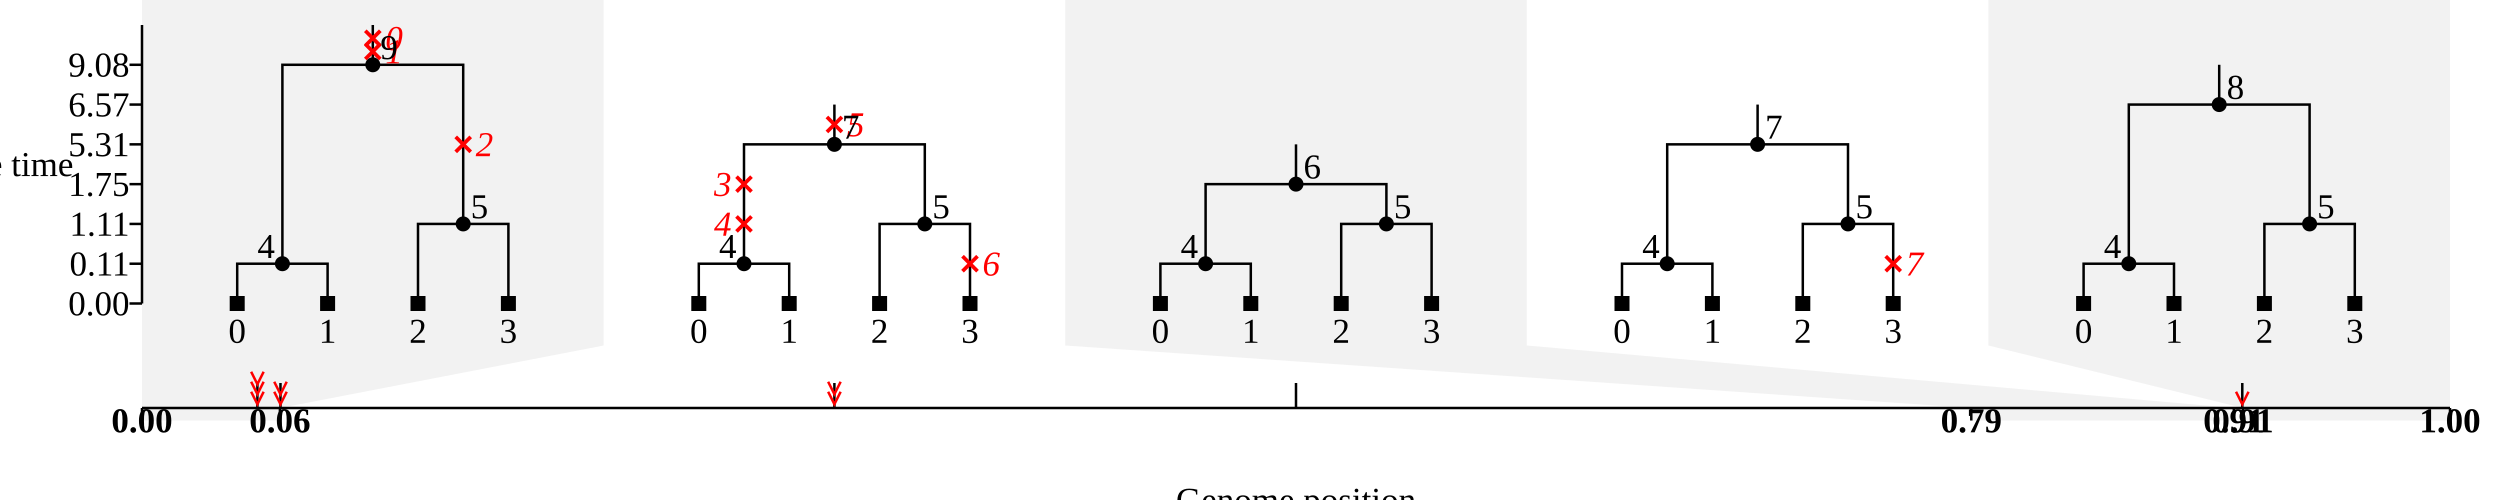
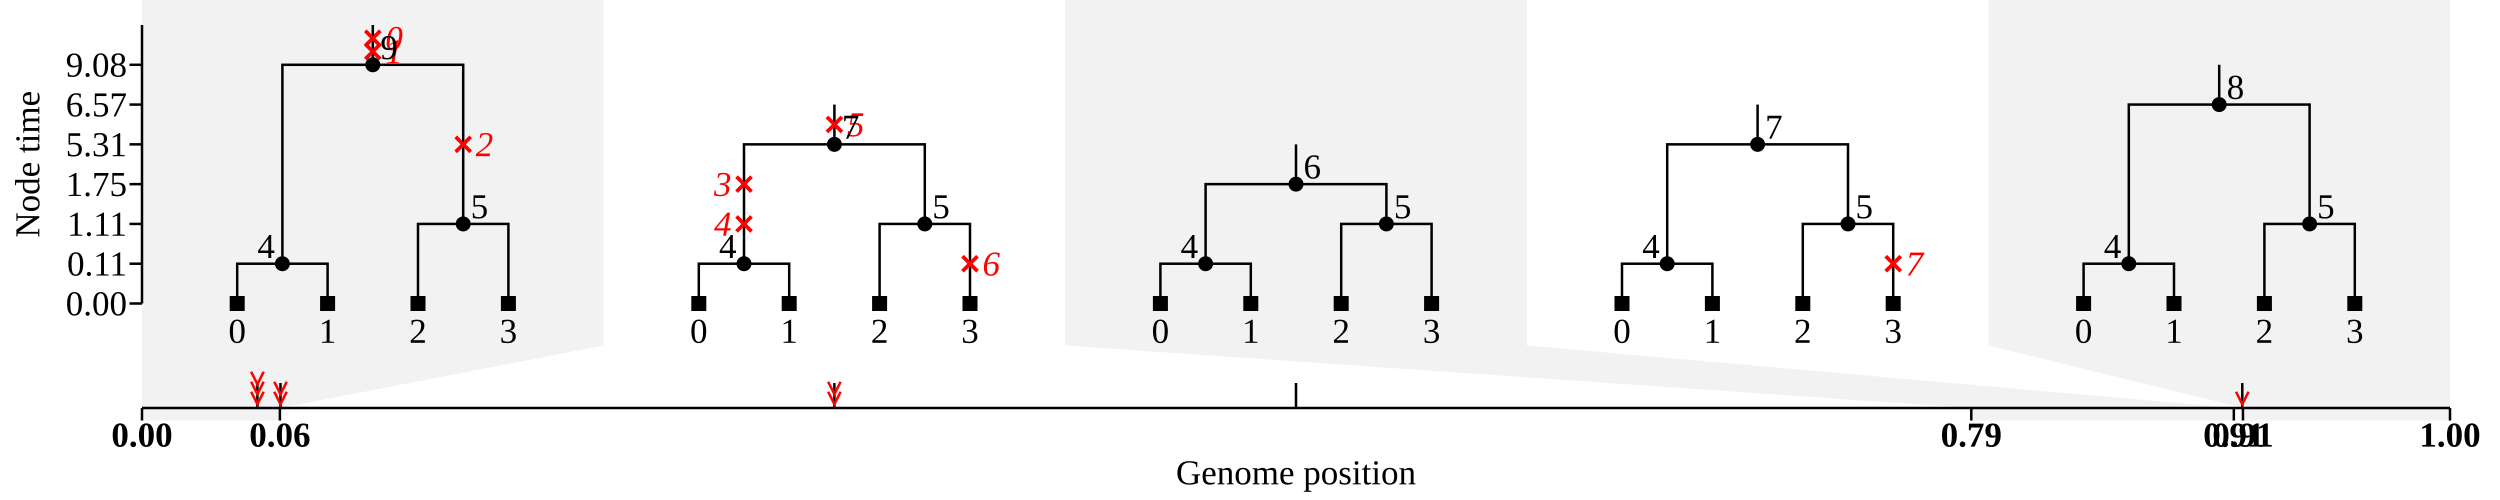
<svg xmlns="http://www.w3.org/2000/svg" baseProfile="full" height="200" version="1.1" width="1000">
  <defs>
-     <style type="text/css">.background path {fill: #808080; fill-opacity:0}.background path:nth-child(odd) {fill-opacity:.1}.axes {font-size: 14px}.x-axis .tick .lab {font-weight: bold}.axes, .tree {font-size: 14px; text-anchor:middle}.y-axis line.grid {stroke: #FAFAFA}.y-axis &gt; .lab text {transform: translateX(0.8em) rotate(-90deg)}.x-axis .tick g {transform: translateY(0.9em)}.x-axis &gt; .lab text {transform: translateY(-0.8em)}.axes line, .edge {stroke:black; fill:none}.node &gt; .sym {fill: black; stroke: none}.site &gt; .sym {stroke: black}.mut text {fill: red; font-style: italic}.mut.extra text {fill: hotpink}.mut line {fill: none; stroke: none}.mut .sym {fill: none; stroke: red}.mut.extra .sym {stroke: hotpink}.node .mut .sym {stroke-width: 1.5px}.tree text, .tree-sequence text {dominant-baseline: central}.plotbox .lab.lft {text-anchor: end}.plotbox .lab.rgt {text-anchor: start}</style>
+     <style type="text/css">.background path {fill: #808080; fill-opacity: 0}.background path:nth-child(odd) {fill-opacity: .1}.axes {font-size: 14px}.x-axis .tick .lab {font-weight: bold; dominant-baseline: hanging}.axes, .tree {font-size: 14px; text-anchor: middle}.axes line, .edge {stroke: black; fill: none}.y-axis .grid {stroke: #FAFAFA}.node &gt; .sym {fill: black; stroke: none}.site &gt; .sym {stroke: black}.mut text {fill: red; font-style: italic}.mut.extra text {fill: hotpink}.mut line {fill: none; stroke: none}.mut .sym {fill: none; stroke: red}.mut.extra .sym {stroke: hotpink}.node .mut .sym {stroke-width: 1.5px}.tree text, .tree-sequence text {dominant-baseline: central}.plotbox .lab.lft {text-anchor: end}.plotbox .lab.rgt {text-anchor: start}</style>
  </defs>
  <g class="tree-sequence">
    <g class="background">
      <path d="M56.8,0 l184.64,0 l0,138.2 l-129.477,25 l0,5 l-55.163,0 l0,-5 l0,-25 l0,-138.2z" />
      <path d="M241.44,0 l184.64,0 l0,138.2 l362.436,25 l0,5 l-676.552,0 l0,-5 l129.477,-25 l0,-138.2z" />
      <path d="M426.08,0 l184.64,0 l0,138.2 l282.817,25 l0,5 l-105.022,0 l0,-5 l-362.436,-25 l0,-138.2z" />
      <path d="M610.72,0 l184.64,0 l0,138.2 l101.824,25 l0,5 l-3.646,0 l0,-5 l-282.817,-25 l0,-138.2z" />
      <path d="M795.36,0 l184.64,0 l0,138.2 l0,25 l0,5 l-82.816,0 l0,-5 l-101.824,-25 l0,-138.2z" />
    </g>
    <g class="axes">
      <g class="x-axis">
-         <g class="lab" transform="translate(518.4,200)">
-           <text text-anchor="middle">Genome position</text>
+         <g transform="translate(518.4,200)">
+           <text class="lab" text-anchor="middle" transform="translate(0 -11)">Genome position</text>
        </g>
        <line x1="56.8" x2="980" y1="163.2" y2="163.2" />
-         <g class="tick" transform="translate(56.8 163.2)">
-           <line x1="0" x2="0" y1="0" y2="5" />
-           <g class="lab" transform="translate(0,5)">
-             <text>0.00</text>
-           </g>
-         </g>
-         <g class="tick" transform="translate(111.963 163.2)">
-           <line x1="0" x2="0" y1="0" y2="5" />
-           <g class="lab" transform="translate(0,5)">
-             <text>0.06</text>
-           </g>
-         </g>
-         <g class="tick" transform="translate(788.516 163.2)">
-           <line x1="0" x2="0" y1="0" y2="5" />
-           <g class="lab" transform="translate(0,5)">
-             <text>0.79</text>
-           </g>
-         </g>
-         <g class="tick" transform="translate(893.537 163.2)">
-           <line x1="0" x2="0" y1="0" y2="5" />
-           <g class="lab" transform="translate(0,5)">
-             <text>0.91</text>
-           </g>
-         </g>
-         <g class="tick" transform="translate(897.184 163.2)">
-           <line x1="0" x2="0" y1="0" y2="5" />
-           <g class="lab" transform="translate(0,5)">
-             <text>0.91</text>
-           </g>
-         </g>
-         <g class="tick" transform="translate(980 163.2)">
-           <line x1="0" x2="0" y1="0" y2="5" />
-           <g class="lab" transform="translate(0,5)">
-             <text>1.00</text>
+         <g class="ticks">
+           <g class="tick" transform="translate(56.8 163.2)">
+             <line x1="0" x2="0" y1="0" y2="5" />
+             <g transform="translate(0,6)">
+               <text class="lab">0.00</text>
+             </g>
+           </g>
+           <g class="tick" transform="translate(111.963 163.2)">
+             <line x1="0" x2="0" y1="0" y2="5" />
+             <g transform="translate(0,6)">
+               <text class="lab">0.06</text>
+             </g>
+           </g>
+           <g class="tick" transform="translate(788.516 163.2)">
+             <line x1="0" x2="0" y1="0" y2="5" />
+             <g transform="translate(0,6)">
+               <text class="lab">0.79</text>
+             </g>
+           </g>
+           <g class="tick" transform="translate(893.537 163.2)">
+             <line x1="0" x2="0" y1="0" y2="5" />
+             <g transform="translate(0,6)">
+               <text class="lab">0.91</text>
+             </g>
+           </g>
+           <g class="tick" transform="translate(897.184 163.2)">
+             <line x1="0" x2="0" y1="0" y2="5" />
+             <g transform="translate(0,6)">
+               <text class="lab">0.91</text>
+             </g>
+           </g>
+           <g class="tick" transform="translate(980 163.2)">
+             <line x1="0" x2="0" y1="0" y2="5" />
+             <g transform="translate(0,6)">
+               <text class="lab">1.00</text>
+             </g>
          </g>
        </g>
        <g class="site s0" transform="translate(102.96 163.2)">
          <line class="sym" x1="0" x2="0" y1="0" y2="-10" />
          <g class="mut m2">
            <polyline class="sym" points="2.5,-6.5 0,-1.5 -2.5,-6.5" />
          </g>
          <g class="mut m1">
            <polyline class="sym" points="2.5,-10.5 0,-5.5 -2.5,-10.5" />
          </g>
          <g class="mut m0">
            <polyline class="sym" points="2.5,-14.5 0,-9.5 -2.5,-14.5" />
          </g>
        </g>
        <g class="site s1" transform="translate(112.192 163.2)">
          <line class="sym" x1="0" x2="0" y1="0" y2="-10" />
          <g class="mut m4">
            <polyline class="sym" points="2.5,-6.5 0,-1.5 -2.5,-6.5" />
          </g>
          <g class="mut m3">
            <polyline class="sym" points="2.5,-10.5 0,-5.5 -2.5,-10.5" />
          </g>
        </g>
        <g class="site s2" transform="translate(333.76 163.2)">
          <line class="sym" x1="0" x2="0" y1="0" y2="-10" />
          <g class="mut m6">
            <polyline class="sym" points="2.5,-6.5 0,-1.5 -2.5,-6.5" />
          </g>
          <g class="mut m5">
            <polyline class="sym" points="2.5,-10.5 0,-5.5 -2.5,-10.5" />
          </g>
        </g>
        <g class="site s3" transform="translate(518.4 163.2)">
          <line class="sym" x1="0" x2="0" y1="0" y2="-10" />
        </g>
        <g class="site s4" transform="translate(896.912 163.2)">
          <line class="sym" x1="0" x2="0" y1="0" y2="-10" />
          <g class="mut m7">
            <polyline class="sym" points="2.5,-6.5 0,-1.5 -2.5,-6.5" />
          </g>
        </g>
      </g>
      <g class="y-axis">
-         <g class="lab" transform="translate(0,65.7)">
-           <text text-anchor="middle">Node time</text>
+         <g transform="translate(0,65.7)">
+           <text class="lab" text-anchor="middle" transform="translate(11) rotate(-90)">Node time</text>
        </g>
        <line x1="56.8" x2="56.8" y1="121.4" y2="10" />
-         <g class="tick" transform="translate(56.8 121.4)">
-           <line x1="0" x2="-5" y1="0" y2="0" />
-           <g class="lab" transform="translate(-5,0)">
-             <text text-anchor="end">0.00</text>
-           </g>
-         </g>
-         <g class="tick" transform="translate(56.8 105.486)">
-           <line x1="0" x2="-5" y1="0" y2="0" />
-           <g class="lab" transform="translate(-5,0)">
-             <text text-anchor="end">0.11</text>
-           </g>
-         </g>
-         <g class="tick" transform="translate(56.8 89.5714)">
-           <line x1="0" x2="-5" y1="0" y2="0" />
-           <g class="lab" transform="translate(-5,0)">
-             <text text-anchor="end">1.11</text>
-           </g>
-         </g>
-         <g class="tick" transform="translate(56.8 73.6571)">
-           <line x1="0" x2="-5" y1="0" y2="0" />
-           <g class="lab" transform="translate(-5,0)">
-             <text text-anchor="end">1.75</text>
-           </g>
-         </g>
-         <g class="tick" transform="translate(56.8 57.7429)">
-           <line x1="0" x2="-5" y1="0" y2="0" />
-           <g class="lab" transform="translate(-5,0)">
-             <text text-anchor="end">5.31</text>
-           </g>
-         </g>
-         <g class="tick" transform="translate(56.8 41.8286)">
-           <line x1="0" x2="-5" y1="0" y2="0" />
-           <g class="lab" transform="translate(-5,0)">
-             <text text-anchor="end">6.57</text>
-           </g>
-         </g>
-         <g class="tick" transform="translate(56.8 25.9143)">
-           <line x1="0" x2="-5" y1="0" y2="0" />
-           <g class="lab" transform="translate(-5,0)">
-             <text text-anchor="end">9.08</text>
+         <g class="ticks">
+           <g class="tick" transform="translate(56.8 121.4)">
+             <line x1="0" x2="-5" y1="0" y2="0" />
+             <g transform="translate(-6,0)">
+               <text class="lab" text-anchor="end">0.00</text>
+             </g>
+           </g>
+           <g class="tick" transform="translate(56.8 105.486)">
+             <line x1="0" x2="-5" y1="0" y2="0" />
+             <g transform="translate(-6,0)">
+               <text class="lab" text-anchor="end">0.11</text>
+             </g>
+           </g>
+           <g class="tick" transform="translate(56.8 89.5714)">
+             <line x1="0" x2="-5" y1="0" y2="0" />
+             <g transform="translate(-6,0)">
+               <text class="lab" text-anchor="end">1.11</text>
+             </g>
+           </g>
+           <g class="tick" transform="translate(56.8 73.6571)">
+             <line x1="0" x2="-5" y1="0" y2="0" />
+             <g transform="translate(-6,0)">
+               <text class="lab" text-anchor="end">1.75</text>
+             </g>
+           </g>
+           <g class="tick" transform="translate(56.8 57.7429)">
+             <line x1="0" x2="-5" y1="0" y2="0" />
+             <g transform="translate(-6,0)">
+               <text class="lab" text-anchor="end">5.31</text>
+             </g>
+           </g>
+           <g class="tick" transform="translate(56.8 41.8286)">
+             <line x1="0" x2="-5" y1="0" y2="0" />
+             <g transform="translate(-6,0)">
+               <text class="lab" text-anchor="end">6.57</text>
+             </g>
+           </g>
+           <g class="tick" transform="translate(56.8 25.9143)">
+             <line x1="0" x2="-5" y1="0" y2="0" />
+             <g transform="translate(-6,0)">
+               <text class="lab" text-anchor="end">9.08</text>
+             </g>
          </g>
        </g>
      </g>
    </g>
    <g class="plotbox trees">
      <g class="tree t0" transform="translate(56.8 0)">
        <g class="plotbox">
-           <g class="m0 m1 node n9 p0 root s0" transform="translate(92.32 25.9143)">
-             <g class="a9 node n4 p0" transform="translate(-36.16 79.5714)">
+           <g class="c2 m0 m1 node n9 p0 root s0" transform="translate(92.32 25.9143)">
+             <g class="a9 c2 node n4 p0" transform="translate(-36.16 79.5714)">
              <g class="a4 leaf node n0 p0 sample" transform="translate(-18.08 15.9143)">
                <path class="edge" d="M 0 0 V -15.914 H 18.08" />
                <rect class="sym" height="6" width="6" x="-3" y="-3" />
                <text class="lab" transform="translate(0 11)">0</text>
              </g>
              <g class="a4 leaf node n1 p0 sample" transform="translate(18.08 15.9143)">
                <path class="edge" d="M 0 0 V -15.914 H -18.08" />
                <rect class="sym" height="6" width="6" x="-3" y="-3" />
                <text class="lab" transform="translate(0 11)">1</text>
              </g>
              <path class="edge" d="M 0 0 V -79.571 H 36.16" />
              <circle class="sym" cx="0" cy="0" r="3" />
              <text class="lab lft" transform="translate(-3 -7.0)">4</text>
            </g>
-             <g class="a9 m2 node n5 p0 s0" transform="translate(36.16 63.6571)">
+             <g class="a9 c2 m2 node n5 p0 s0" transform="translate(36.16 63.6571)">
              <g class="a5 leaf node n2 p0 sample" transform="translate(-18.08 31.8286)">
                <path class="edge" d="M 0 0 V -31.829 H 18.08" />
                <rect class="sym" height="6" width="6" x="-3" y="-3" />
                <text class="lab" transform="translate(0 11)">2</text>
              </g>
              <g class="a5 leaf node n3 p0 sample" transform="translate(18.08 31.8286)">
                <path class="edge" d="M 0 0 V -31.829 H -18.08" />
                <rect class="sym" height="6" width="6" x="-3" y="-3" />
                <text class="lab" transform="translate(0 11)">3</text>
              </g>
              <path class="edge" d="M 0 0 V -63.657 H -36.16" />
              <g class="mut m2 s0 unknown_time" transform="translate(0 -31.8286)">
                <line x1="0" x2="0" y1="0" y2="31.829" />
                <path class="sym" d="M -3,-3 l 6,6 M -3,3 l 6,-6" />
                <text class="lab rgt" transform="translate(5 0)">2</text>
              </g>
              <circle class="sym" cx="0" cy="0" r="3" />
              <text class="lab rgt" transform="translate(3 -7.0)">5</text>
            </g>
            <path class="edge" d="M 0 0 V -15.914 H 0" />
            <g class="mut m0 s0 unknown_time" transform="translate(0 -10.6095)">
              <line x1="0" x2="0" y1="0" y2="10.61" />
              <path class="sym" d="M -3,-3 l 6,6 M -3,3 l 6,-6" />
              <text class="lab rgt" transform="translate(5 0)">0</text>
            </g>
            <g class="mut m1 s0 unknown_time" transform="translate(0 -5.30476)">
              <line x1="0" x2="0" y1="0" y2="5.305" />
              <path class="sym" d="M -3,-3 l 6,6 M -3,3 l 6,-6" />
              <text class="lab rgt" transform="translate(5 0)">1</text>
            </g>
            <circle class="sym" cx="0" cy="0" r="3" />
            <text class="lab rgt" transform="translate(3 -7.0)">9</text>
          </g>
        </g>
      </g>
      <g class="tree t1" transform="translate(241.44 0)">
        <g class="plotbox">
-           <g class="m5 node n7 p0 root s2" transform="translate(92.32 57.7429)">
-             <g class="a7 m3 m4 node n4 p0 s1" transform="translate(-36.16 47.7429)">
+           <g class="c2 m5 node n7 p0 root s2" transform="translate(92.32 57.7429)">
+             <g class="a7 c2 m3 m4 node n4 p0 s1" transform="translate(-36.16 47.7429)">
              <g class="a4 leaf node n0 p0 sample" transform="translate(-18.08 15.9143)">
                <path class="edge" d="M 0 0 V -15.914 H 18.08" />
                <rect class="sym" height="6" width="6" x="-3" y="-3" />
                <text class="lab" transform="translate(0 11)">0</text>
              </g>
              <g class="a4 leaf node n1 p0 sample" transform="translate(18.08 15.9143)">
                <path class="edge" d="M 0 0 V -15.914 H -18.08" />
                <rect class="sym" height="6" width="6" x="-3" y="-3" />
                <text class="lab" transform="translate(0 11)">1</text>
              </g>
              <path class="edge" d="M 0 0 V -47.743 H 36.16" />
              <g class="mut m3 s1 unknown_time" transform="translate(0 -31.8286)">
                <line x1="0" x2="0" y1="0" y2="31.829" />
                <path class="sym" d="M -3,-3 l 6,6 M -3,3 l 6,-6" />
                <text class="lab lft" transform="translate(-5 0)">3</text>
              </g>
              <g class="mut m4 s1 unknown_time" transform="translate(0 -15.9143)">
                <line x1="0" x2="0" y1="0" y2="15.914" />
                <path class="sym" d="M -3,-3 l 6,6 M -3,3 l 6,-6" />
                <text class="lab lft" transform="translate(-5 0)">4</text>
              </g>
              <circle class="sym" cx="0" cy="0" r="3" />
              <text class="lab lft" transform="translate(-3 -7.0)">4</text>
            </g>
-             <g class="a7 node n5 p0" transform="translate(36.16 31.8286)">
+             <g class="a7 c2 node n5 p0" transform="translate(36.16 31.8286)">
              <g class="a5 leaf node n2 p0 sample" transform="translate(-18.08 31.8286)">
                <path class="edge" d="M 0 0 V -31.829 H 18.08" />
                <rect class="sym" height="6" width="6" x="-3" y="-3" />
                <text class="lab" transform="translate(0 11)">2</text>
              </g>
              <g class="a5 leaf m6 node n3 p0 s2 sample" transform="translate(18.08 31.8286)">
                <path class="edge" d="M 0 0 V -31.829 H -18.08" />
                <g class="mut m6 s2 unknown_time" transform="translate(0 -15.9143)">
                  <line x1="0" x2="0" y1="0" y2="15.914" />
                  <path class="sym" d="M -3,-3 l 6,6 M -3,3 l 6,-6" />
                  <text class="lab rgt" transform="translate(5 0)">6</text>
                </g>
                <rect class="sym" height="6" width="6" x="-3" y="-3" />
                <text class="lab" transform="translate(0 11)">3</text>
              </g>
              <path class="edge" d="M 0 0 V -31.829 H -36.16" />
              <circle class="sym" cx="0" cy="0" r="3" />
              <text class="lab rgt" transform="translate(3 -7.0)">5</text>
            </g>
            <path class="edge" d="M 0 0 V -15.914 H 0" />
            <g class="mut m5 s2 unknown_time" transform="translate(0 -7.95714)">
              <line x1="0" x2="0" y1="0" y2="7.957" />
              <path class="sym" d="M -3,-3 l 6,6 M -3,3 l 6,-6" />
              <text class="lab rgt" transform="translate(5 0)">5</text>
            </g>
            <circle class="sym" cx="0" cy="0" r="3" />
            <text class="lab rgt" transform="translate(3 -7.0)">7</text>
          </g>
        </g>
      </g>
      <g class="tree t2" transform="translate(426.08 0)">
        <g class="plotbox">
-           <g class="node n6 p0 root" transform="translate(92.32 73.6571)">
-             <g class="a6 node n4 p0" transform="translate(-36.16 31.8286)">
+           <g class="c2 node n6 p0 root" transform="translate(92.32 73.6571)">
+             <g class="a6 c2 node n4 p0" transform="translate(-36.16 31.8286)">
              <g class="a4 leaf node n0 p0 sample" transform="translate(-18.08 15.9143)">
                <path class="edge" d="M 0 0 V -15.914 H 18.08" />
                <rect class="sym" height="6" width="6" x="-3" y="-3" />
                <text class="lab" transform="translate(0 11)">0</text>
              </g>
              <g class="a4 leaf node n1 p0 sample" transform="translate(18.08 15.9143)">
                <path class="edge" d="M 0 0 V -15.914 H -18.08" />
                <rect class="sym" height="6" width="6" x="-3" y="-3" />
                <text class="lab" transform="translate(0 11)">1</text>
              </g>
              <path class="edge" d="M 0 0 V -31.829 H 36.16" />
              <circle class="sym" cx="0" cy="0" r="3" />
              <text class="lab lft" transform="translate(-3 -7.0)">4</text>
            </g>
-             <g class="a6 node n5 p0" transform="translate(36.16 15.9143)">
+             <g class="a6 c2 node n5 p0" transform="translate(36.16 15.9143)">
              <g class="a5 leaf node n2 p0 sample" transform="translate(-18.08 31.8286)">
                <path class="edge" d="M 0 0 V -31.829 H 18.08" />
                <rect class="sym" height="6" width="6" x="-3" y="-3" />
                <text class="lab" transform="translate(0 11)">2</text>
              </g>
              <g class="a5 leaf node n3 p0 sample" transform="translate(18.08 31.8286)">
                <path class="edge" d="M 0 0 V -31.829 H -18.08" />
                <rect class="sym" height="6" width="6" x="-3" y="-3" />
                <text class="lab" transform="translate(0 11)">3</text>
              </g>
              <path class="edge" d="M 0 0 V -15.914 H -36.16" />
              <circle class="sym" cx="0" cy="0" r="3" />
              <text class="lab rgt" transform="translate(3 -7.0)">5</text>
            </g>
            <path class="edge" d="M 0 0 V -15.914 H 0" />
            <circle class="sym" cx="0" cy="0" r="3" />
            <text class="lab rgt" transform="translate(3 -7.0)">6</text>
          </g>
        </g>
      </g>
      <g class="tree t3" transform="translate(610.72 0)">
        <g class="plotbox">
-           <g class="node n7 p0 root" transform="translate(92.32 57.7429)">
-             <g class="a7 node n4 p0" transform="translate(-36.16 47.7429)">
+           <g class="c2 node n7 p0 root" transform="translate(92.32 57.7429)">
+             <g class="a7 c2 node n4 p0" transform="translate(-36.16 47.7429)">
              <g class="a4 leaf node n0 p0 sample" transform="translate(-18.08 15.9143)">
                <path class="edge" d="M 0 0 V -15.914 H 18.08" />
                <rect class="sym" height="6" width="6" x="-3" y="-3" />
                <text class="lab" transform="translate(0 11)">0</text>
              </g>
              <g class="a4 leaf node n1 p0 sample" transform="translate(18.08 15.9143)">
                <path class="edge" d="M 0 0 V -15.914 H -18.08" />
                <rect class="sym" height="6" width="6" x="-3" y="-3" />
                <text class="lab" transform="translate(0 11)">1</text>
              </g>
              <path class="edge" d="M 0 0 V -47.743 H 36.16" />
              <circle class="sym" cx="0" cy="0" r="3" />
              <text class="lab lft" transform="translate(-3 -7.0)">4</text>
            </g>
-             <g class="a7 node n5 p0" transform="translate(36.16 31.8286)">
+             <g class="a7 c2 node n5 p0" transform="translate(36.16 31.8286)">
              <g class="a5 leaf node n2 p0 sample" transform="translate(-18.08 31.8286)">
                <path class="edge" d="M 0 0 V -31.829 H 18.08" />
                <rect class="sym" height="6" width="6" x="-3" y="-3" />
                <text class="lab" transform="translate(0 11)">2</text>
              </g>
              <g class="a5 leaf m7 node n3 p0 s4 sample" transform="translate(18.08 31.8286)">
                <path class="edge" d="M 0 0 V -31.829 H -18.08" />
                <g class="mut m7 s4 unknown_time" transform="translate(0 -15.9143)">
                  <line x1="0" x2="0" y1="0" y2="15.914" />
                  <path class="sym" d="M -3,-3 l 6,6 M -3,3 l 6,-6" />
                  <text class="lab rgt" transform="translate(5 0)">7</text>
                </g>
                <rect class="sym" height="6" width="6" x="-3" y="-3" />
                <text class="lab" transform="translate(0 11)">3</text>
              </g>
              <path class="edge" d="M 0 0 V -31.829 H -36.16" />
              <circle class="sym" cx="0" cy="0" r="3" />
              <text class="lab rgt" transform="translate(3 -7.0)">5</text>
            </g>
            <path class="edge" d="M 0 0 V -15.914 H 0" />
            <circle class="sym" cx="0" cy="0" r="3" />
            <text class="lab rgt" transform="translate(3 -7.0)">7</text>
          </g>
        </g>
      </g>
      <g class="tree t4" transform="translate(795.36 0)">
        <g class="plotbox">
-           <g class="node n8 p0 root" transform="translate(92.32 41.8286)">
-             <g class="a8 node n4 p0" transform="translate(-36.16 63.6571)">
+           <g class="c2 node n8 p0 root" transform="translate(92.32 41.8286)">
+             <g class="a8 c2 node n4 p0" transform="translate(-36.16 63.6571)">
              <g class="a4 leaf node n0 p0 sample" transform="translate(-18.08 15.9143)">
                <path class="edge" d="M 0 0 V -15.914 H 18.08" />
                <rect class="sym" height="6" width="6" x="-3" y="-3" />
                <text class="lab" transform="translate(0 11)">0</text>
              </g>
              <g class="a4 leaf node n1 p0 sample" transform="translate(18.08 15.9143)">
                <path class="edge" d="M 0 0 V -15.914 H -18.08" />
                <rect class="sym" height="6" width="6" x="-3" y="-3" />
                <text class="lab" transform="translate(0 11)">1</text>
              </g>
              <path class="edge" d="M 0 0 V -63.657 H 36.16" />
              <circle class="sym" cx="0" cy="0" r="3" />
              <text class="lab lft" transform="translate(-3 -7.0)">4</text>
            </g>
-             <g class="a8 node n5 p0" transform="translate(36.16 47.7429)">
+             <g class="a8 c2 node n5 p0" transform="translate(36.16 47.7429)">
              <g class="a5 leaf node n2 p0 sample" transform="translate(-18.08 31.8286)">
                <path class="edge" d="M 0 0 V -31.829 H 18.08" />
                <rect class="sym" height="6" width="6" x="-3" y="-3" />
                <text class="lab" transform="translate(0 11)">2</text>
              </g>
              <g class="a5 leaf node n3 p0 sample" transform="translate(18.08 31.8286)">
                <path class="edge" d="M 0 0 V -31.829 H -18.08" />
                <rect class="sym" height="6" width="6" x="-3" y="-3" />
                <text class="lab" transform="translate(0 11)">3</text>
              </g>
              <path class="edge" d="M 0 0 V -47.743 H -36.16" />
              <circle class="sym" cx="0" cy="0" r="3" />
              <text class="lab rgt" transform="translate(3 -7.0)">5</text>
            </g>
            <path class="edge" d="M 0 0 V -15.914 H 0" />
            <circle class="sym" cx="0" cy="0" r="3" />
            <text class="lab rgt" transform="translate(3 -7.0)">8</text>
          </g>
        </g>
      </g>
    </g>
  </g>
</svg>
